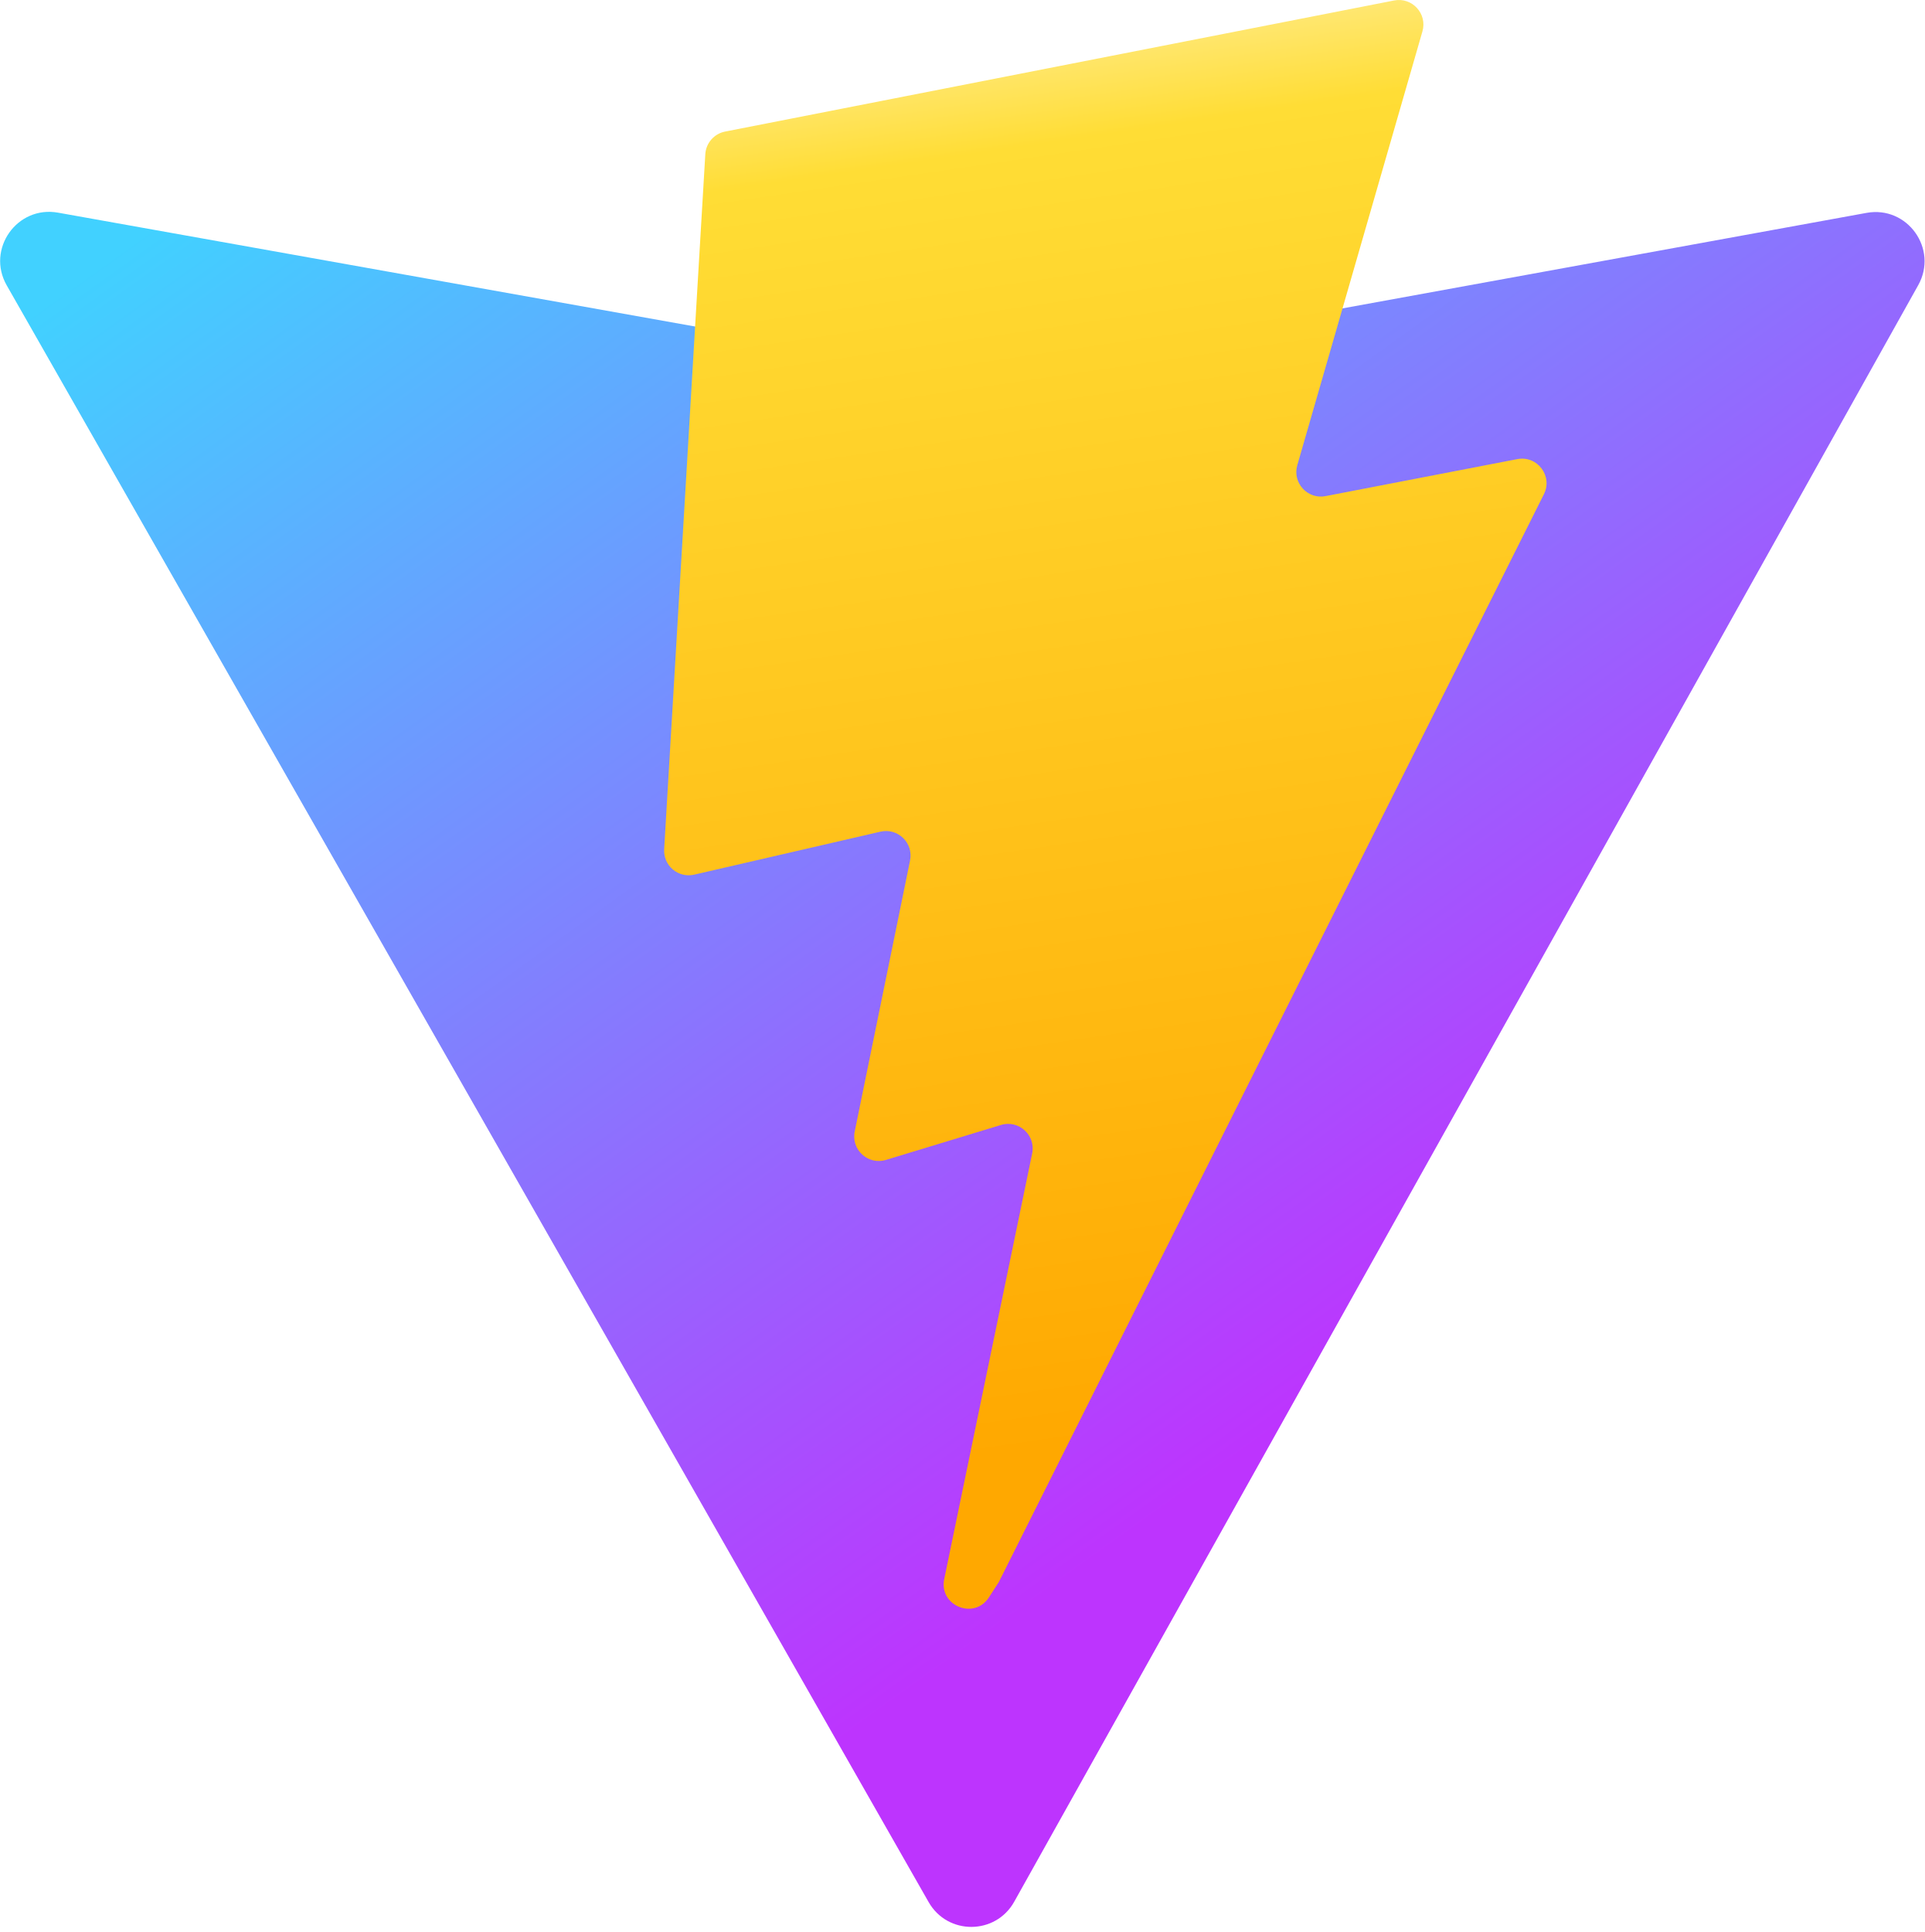
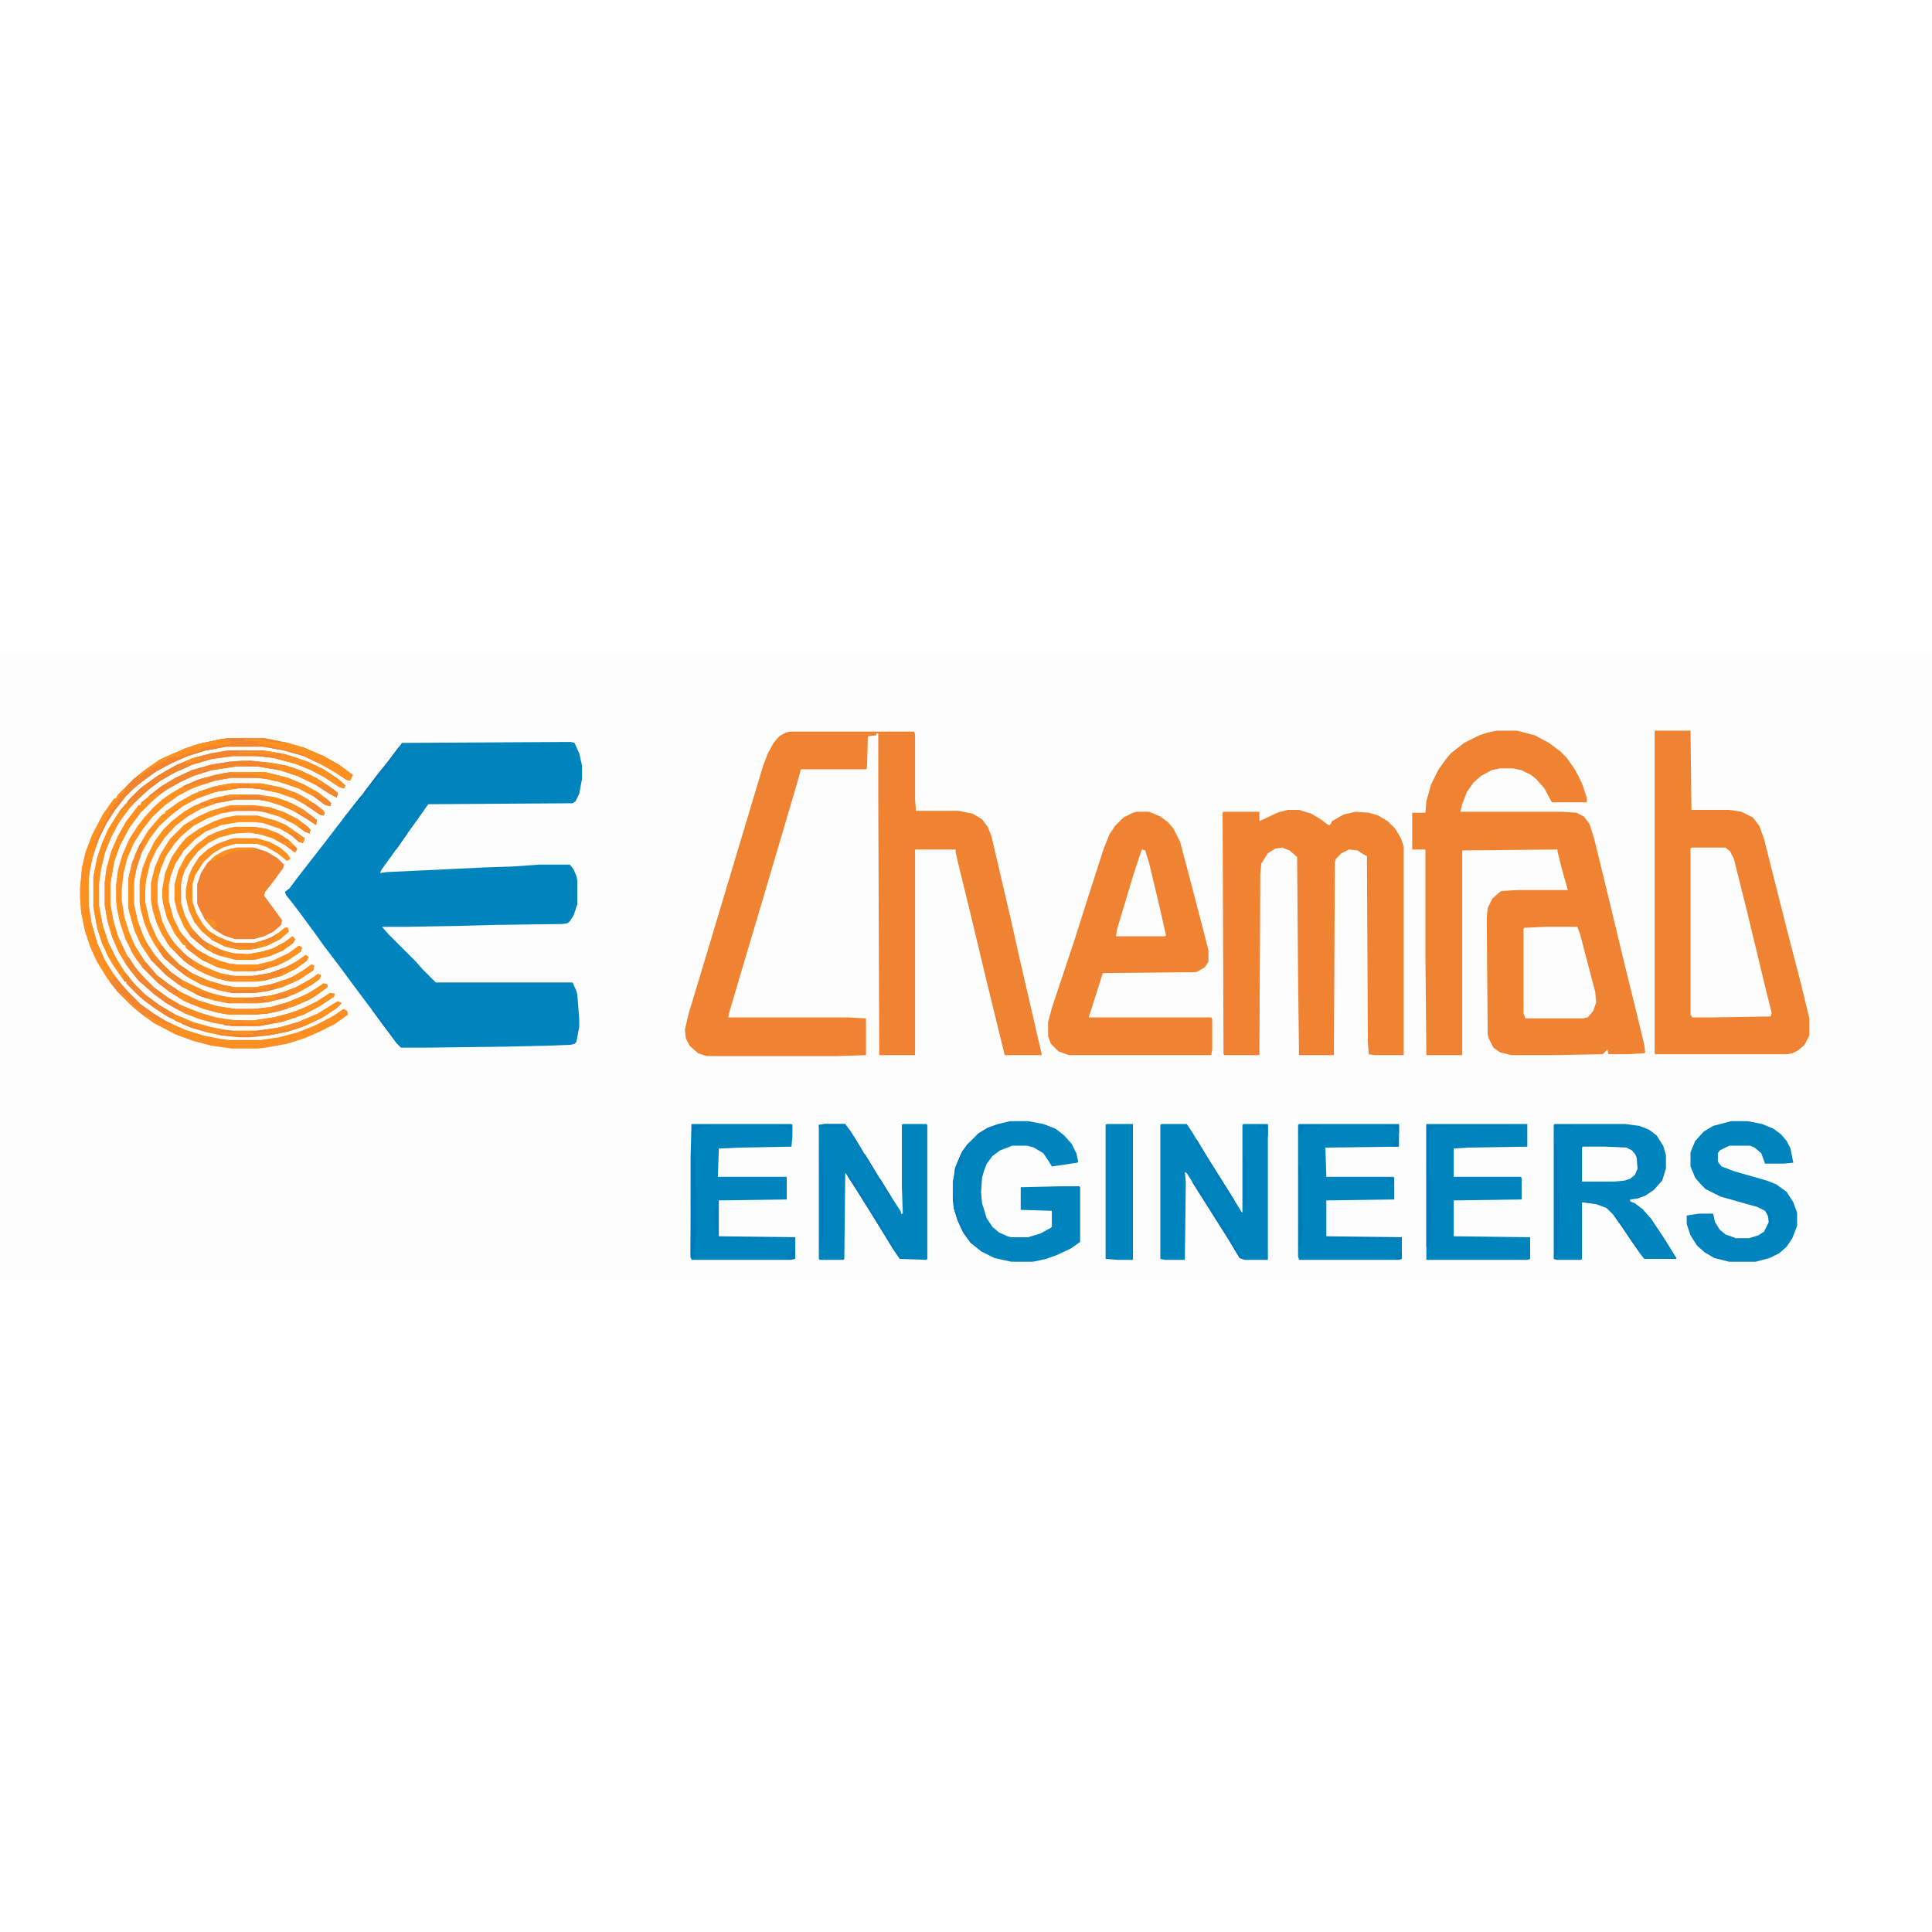
- <svg xmlns="http://www.w3.org/2000/svg" aria-hidden="true" role="img" class="iconify iconify--logos" width="31.88" height="32" preserveAspectRatio="xMidYMid meet" viewBox="0 0 256 257">
-   <defs>
-     <linearGradient id="IconifyId1813088fe1fbc01fb466" x1="-.828%" x2="57.636%" y1="7.652%" y2="78.411%">
-       <stop offset="0%" stop-color="#41D1FF" />
-       <stop offset="100%" stop-color="#BD34FE" />
-     </linearGradient>
-     <linearGradient id="IconifyId1813088fe1fbc01fb467" x1="43.376%" x2="50.316%" y1="2.242%" y2="89.03%">
-       <stop offset="0%" stop-color="#FFEA83" />
-       <stop offset="8.333%" stop-color="#FFDD35" />
-       <stop offset="100%" stop-color="#FFA800" />
-     </linearGradient>
-   </defs>
-   <path fill="url(#IconifyId1813088fe1fbc01fb466)" d="M255.153 37.938L134.897 252.976c-2.483 4.44-8.862 4.466-11.382.048L.875 37.958c-2.746-4.814 1.371-10.646 6.827-9.67l120.385 21.517a6.537 6.537 0 0 0 2.322-.004l117.867-21.483c5.438-.991 9.574 4.796 6.877 9.62Z" />
-   <path fill="url(#IconifyId1813088fe1fbc01fb467)" d="M185.432.063L96.44 17.501a3.268 3.268 0 0 0-2.634 3.014l-5.474 92.456a3.268 3.268 0 0 0 3.997 3.378l24.777-5.718c2.318-.535 4.413 1.507 3.936 3.838l-7.361 36.047c-.495 2.426 1.782 4.5 4.151 3.78l15.304-4.649c2.372-.72 4.652 1.36 4.15 3.788l-11.698 56.621c-.732 3.542 3.979 5.473 5.943 2.437l1.313-2.028l72.516-144.72c1.215-2.423-.88-5.186-3.54-4.672l-25.505 4.922c-2.396.462-4.435-1.77-3.759-4.114l16.646-57.705c.677-2.35-1.37-4.583-3.769-4.113Z" />
+ <svg xmlns="http://www.w3.org/2000/svg" version="1.1" viewBox="0 0 2048 665" width="1280" height="1280">
+   <path transform="translate(0)" d="m0 0h2048v665h-2048z" fill="#FDFDFD" />
+   <path transform="translate(605,95)" d="m0 0 4 1 5 11 3 13v14l-3 16-4 8-3 2-153 1-12 17-13 18-12 17-8 11-5 7-1 3 6-1 105-5 30-1 28-2h32l4 5 3 7 1 5v25l-4 12-4 6-2 2-6 1-74 1-36 1-56 1h-25l7 8 29 29 7 8 14 14h145l4 9 1 4 2 26v8l-3 16-2 2-4 1-25 1-44 1-80 1h-31l-5-5-8-11-14-19-24-32-14-19-16-21-10-14-14-19-9-12-8-10-1-3 5-4 9-12 28-36 30-39 13-16 12-16 12-15 13-17 2-3z" fill="#0084BD" />
+   <path transform="translate(1587,83)" d="m0 0h21l19 5 15 8 12 9 7 7 9 13 7 14 5 15v5h-37l-8-15-9-10-5-4-10-5-9-2h-14l-9 2-11 6-8 7-7 10-5 13-2 8h108l15 1 8 4 6 8 5 16 12 49 19 79 14 57 8 33 1 8-1 1-18 1h-20l-1-5-5 5-55 1h-42l-12-3-7-5-5-10-1-4-1-123 1-11 5-10 8-7 2-1 16-1h54l-6-21-5-20v-2l-101 1v217h-38l-1-104v-114h-14v-39h14l1-12 5-18 8-16 8-11 5-6 14-11 16-8 9-3z" fill="#EF8332" />
+   <path transform="translate(838,84)" d="m0 0h131l1 3v69l1 12h45l15 3 10 6 6 8 4 10 21 90 8 36 24 104v2h-39l-20-82-17-71-12-49-3-13v-3h-43v218h-38l-1-275v-66h-2v2l-9 1-1 34-1 1h-69l-3 11-20 68-21 71-17 57-15 51-1 5h126l20 1v39l-30 1h-139l-9-3-9-8-4-8-1-9 4-17 19-63 60-200 5-13 6-11 6-7 7-4z" fill="#EF8332" />
+   <path transform="translate(1754,83)" d="m0 0h38l1 84h40l13 2 12 6 7 9 5 14 25 99 14 54 9 37v18l-5 10-7 6-6 3-6 1h-139l-1-1z" fill="#EF8332" />
+   <path transform="translate(1365,167)" d="m0 0h12l13 4 10 6 8 6h2l2-4 12-7 13-3 14 1 10 3 10 6 8 8 6 10 3 9v221h-31l-6-1-1-12-1-198-4-2-6-4-9-1-8 4-6 6-1 4-1 204h-37l-1-85-1-125-8-7-8-3-7 1-8 5-7 11-1 11-1 192h-37l-1-1-1-256 1-1h38v10l19-9z" fill="#EF8332" />
+   <path transform="translate(1205,169)" d="m0 0h13l12 5 8 6 6 7 7 14 9 34 17 65 4 16v12l-4 6-9 5-99 1-12 38-3 9h130l1 2v32l-1 6h-151l-11-4-8-8-3-8v-15l4-15 24-72 13-41 18-56 6-15 6-9 9-9 10-5z" fill="#EF8332" />
+   <path transform="translate(1648,500)" d="m0 0h75l15 2 10 4 8 6 7 11 3 10v14l-4 13-9 10-9 6-8 3-8 1v2l5 2 8 6 9 10 14 21 13 21v1h-34l-4-5-19-28-10-14-7-7-11-4-15-2v60l-1 1h-26l-3-1v-142z" fill="#0084BD" />
+   <path transform="translate(1793,207)" d="m0 0h36l5 4 4 8 14 56 20 83 6 24-1 4-61 1h-22l-2-3v-176z" fill="#FDFDFD" />
+   <path transform="translate(874,500)" d="m0 0h22l6 8 14 23 30 48 9 14v2h2l-1-29v-65l1-1h25l1 1v142l-1 1-28-1-7-10-11-18-13-21-15-24-11-17-1-1-1 91-1 1h-25l-1-1v-142z" fill="#0084BD" />
+   <path transform="translate(1231,500)" d="m0 0h27l6 9 12 20 12 19 15 24 13 21 1 1v-93l1-1h26v144h-25l-5-2-12-20-24-38-20-32-2-1 1 10-1 83h-21l-5-1v-142z" fill="#0084BD" />
+   <path transform="translate(1071,497)" d="m0 0h19l16 3 13 5 9 7 8 9 5 10 2 9-1 1-20 3-7 1-3-5-6-9-10-6-7-2h-16l-13 5-8 6-6 8-3 8-2 7-1 15 1 12 5 16 6 9 7 6 9 4 4 1h18l13-4 11-6 1-1v-17l-33-1v-24l43-1h19l1 1v58l-10 7-15 7-11 4-14 3h-23l-18-4-14-7-11-9-8-11-6-13-4-13-1-8v-20l3-16 7-16 7-9 10-10 10-6 15-5z" fill="#0084BD" />
+   <path transform="translate(733,500)" d="m0 0h106l1 1v12l-1 11-55 1-22 1-1 30h73v24l-72 1v38l81 1v23l-5 1h-105l-1-4v-105z" fill="#0084BD" />
+   <path transform="translate(1835,497)" d="m0 0h18l15 3 12 5 8 6 6 7 4 8 3 15-10 1h-20l-4-11-7-6-5-2h-22l-10 5-2 3v9l4 5 13 5 35 10 10 4 11 8 7 11 4 11v14l-5 13-6 9-8 7-10 5-15 4h-28l-16-4-10-6-8-7-7-11-4-12v-9l13-2h15l2 9 5 8 6 5 11 4h14l10-3 6-4 5-10-1-7-3-5-8-4-39-11-16-8-5-5-6-7-5-12v-15l5-12 9-10 10-6z" fill="#0084BD" />
+   <path transform="translate(1377,500)" d="m0 0h106v24l-78 1 1 31h71l1 1v23l-72 1v38l80 1v23l-3 1h-106l-1-4v-139z" fill="#0084BD" />
+   <path transform="translate(1512,500)" d="m0 0h107v24l-63 1-15 1v30h71l1 1v23l-72 1v38l81 1v23l-3 1h-107z" fill="#0084BD" />
+   <path transform="translate(251,207)" d="m0 0h18l13 4 12 7 7 7-1 4-11 15-8 10-1 4 14 19 5 7-1 5-8 7-10 5-11 3h-20l-12-4-11-7-9-10-7-14-1-3v-20l4-12 7-11 9-8 10-5z" fill="#EF8332" />
+   <path transform="translate(1637,291)" d="m0 0h35l3 8 16 61 1 11-3 9-6 7-5 1h-61l-2-5v-90l1-1z" fill="#FDFDFD" />
+   <path transform="translate(242,91)" d="m0 0h38l25 5 17 5 21 9 16 9 15 11-3 6-4-1-12-8-14-8-19-9-21-6-22-4h-39l-22 4-19 6-16 7-17 9-14 10-11 9-8 8-11 14-9 14-8 16-7 21-3 14-1 9v27l3 19 6 21 8 18 8 13 9 12 9 10 12 12 14 10 13 8 20 9 19 6 20 4 9 1h32l20-3 19-5 20-8 19-10 10-7 4 2 1 4-14 10-16 8-16 7-19 6-22 4-9 1h-27l-22-3-19-5-19-7-23-12-11-8-11-9-17-17-10-13-11-18-7-15-6-18-4-20-1-14v-11l2-22 4-17 7-18 11-21 12-17h2l2-4 17-17 10-8 17-12 27-12 15-5 23-5z" fill="#FC8F21" />
+   <path transform="translate(1173,500)" d="m0 0h28v144h-16l-13-1v-142z" fill="#0084BD" />
+   <path transform="translate(242,104)" d="m0 0h37l23 4 24 8 17 8 15 10 8 7-1 3-5-1-15-10-15-8-17-7-23-6-16-2h-27l-22 3-21 6-18 8-16 9-12 9-10 9-10 10-11 15-9 16-7 18-4 17-2 14v25l4 21 6 18 8 16 8 13 11 14 12 12 15 11 17 10 19 8 18 5 15 3 8 1h26l23-3 21-6 21-9 16-10 5-3 4 2-5 5-15 10-19 9-18 6-20 4-21 2h-10l-20-2-14-3-17-5-16-7-16-9-17-12-10-9-10-10v-2h-2l-11-16-6-10-7-15-5-16-4-22v-32l4-20 5-15 7-16 12-19 13-15 9-9 18-13 19-11 19-8 19-5z" fill="#FC8F22" />
+   <path transform="translate(256,115)" d="m0 0h11l19 2 17 3 15 5 17 8 18 12 5 4-1 5-9-5-14-9-19-9-18-6-24-4h-23l-26 4-19 6-13 6-16 9-12 9-15 15-12 16-10 19-6 17-4 23v22l3 17 5 17 9 19 8 12 8 10 13 13 15 11 14 8 20 8 17 5 19 3h22l20-3 19-5 15-6 12-6 14-9 5 1-1 3-15 10-17 9-24 8-23 4h-29l-19-3-15-4-16-6-18-10-14-10-10-9-8-7-13-17-8-14-6-14-5-17-3-17v-24l2-15 5-18 7-16 9-16 10-13 3-4h2l1-3 11-9 10-8 15-9 17-8 21-6 19-3z" fill="#FA8D24" />
+   <path transform="translate(244,127)" d="m0 0h37l24 6 17 7 16 9 10 8 3 3-1 3-5-1-12-9-17-9-21-7-14-3-8-1h-28l-17 3-24 8-15 8-14 10-13 12-11 14-9 14-7 16-4 16-2 18v11l3 18 5 16 7 16 10 15 12 14 13 10 14 9 17 8 20 6 19 3h20l18-2 21-6 20-9 15-10 4 1v3l-11 8-8 5-16 7-15 5-14 3-12 1h-29l-11-2-15-4-20-8-16-10-13-10-16-16-10-14-8-16-6-18-3-14-1-9v-16l2-16 5-17 7-16 9-14 7-9 9-10 10-9 10-7 14-8 17-7 25-6z" fill="#FE9120" />
+   <path transform="translate(245,139)" d="m0 0h32l20 4 17 6 11 6 13 9 5 4 1 3-1 2-4-1-13-9-14-8-17-6-19-4-9-1h-14l-25 4-19 7-15 8-13 10-12 11-10 13-9 16-5 15-3 16v23l4 18 6 16 7 13 9 12 13 13 13 9 21 10 11 4 13 3 8 1h22l17-2 15-4 13-5 16-9 7-5 3 1-1 4-8 6-14 8-14 6-21 5-10 1h-30l-15-3-16-5-19-10-16-12-16-16-10-15-7-15-6-21-1-5v-30l4-17 8-19 9-15 12-14 4-4h2v-2l14-10 16-9 16-6 17-4z" fill="#FE9120" />
+   <path transform="translate(1211,209)" d="m0 0 3 1 4 13 11 46 7 31-1 1h-52l1-7 18-60 8-24z" fill="#FDFDFD" />
+   <path transform="translate(244,151)" d="m0 0h30l19 3 16 6 13 7 14 11-1 5-9-6-15-9-14-6-13-4-11-2h-24l-20 4-16 6-14 8-13 10-11 12-9 13-7 15-4 17-1 10v14l5 21 7 16 7 11 9 10 8 8 15 10 16 7 17 5 11 2h22l16-3 21-7 14-8 8-6 3 1-1 5-15 10-18 8-15 4-14 2h-24l-15-3-18-6-16-9-9-7-14-12-10-14-6-11-5-12-4-15-1-7v-22l3-14 5-13 8-16 9-12 9-9 13-10 10-6 17-7 16-4z" fill="#FE9120" />
+   <path transform="translate(245,162)" d="m0 0h24l16 2 15 5 16 8 10 8 3 3-1 4-5-2-11-8-16-8-17-5-7-1h-22l-16 3-14 5-15 8-13 11-7 8-9 13-5 12-3 10-1 8v20l5 19 5 11 6 10 11 12 8 7 14 8 17 7 15 3h21l17-3 19-7 9-5 10-7 3 2-2 4-11 8-16 8-18 5-9 1h-26l-14-3-13-5-10-5-13-9-15-15-9-14-5-11-4-13-2-11v-18l4-17 6-14 10-16 15-15 15-9 13-6 17-5z" fill="#FE9120" />
+   <path transform="translate(250,173)" d="m0 0h23l18 5 12 5 14 10 6 4-2 5-4-1-8-7-12-7-18-6-9-1h-17l-18 3-17 7-11 8-12 12-9 14-5 13-2 10v17l5 18 7 14 7 9 9 9 14 8 14 6 8 2 9 1h21l16-4 17-8 11-8 3 2-1 4-13 9-12 6-17 5-7 1h-22l-17-4-17-8-12-9-5-4v-2l-3-1-9-12-8-16-4-15-1-7v-9l3-17 7-17 9-13 7-8 13-9 16-8 12-4z" fill="#FE911F" />
+   <path transform="translate(242,91)" d="m0 0h38l25 5 17 5 21 9 16 9 15 11-3 6-4-1-12-8-14-8-19-9-21-6-22-4h-39l-22 4-19 6-16 7-17 9-14 10-11 9-8 8-11 14-9 14-8 16-3 8h-2l2-10 3-5 10-18 2-5h2l1-5 5-6 4-7 3-1 1-5 9-9 10-8 17-12 27-12 15-5 23-5z" fill="#F08431" />
+   <path transform="translate(1678,524)" d="m0 0h24l22 1 6 3 5 6 1 2v11l-3 7-5 4-6 2-11 1h-34v-36z" fill="#FDFDFD" />
+   <path transform="translate(250,185)" d="m0 0h19l13 2 13 5 11 7 9 9-2 4-8-6-16-9-13-4-12-2-16 1-15 4-12 6-11 9-8 10-6 10-3 9-1 6v20l4 13 7 13 11 12 9 6 13 6 11 3 16 1 16-3 10-3 13-7 8-6 3 3-2 4-11 8-14 6-17 4h-19l-19-5-12-6-10-8-7-6-7-10-7-16-3-12v-17l4-15 8-15 11-12 12-9 11-5 13-4z" fill="#FE911F" />
+   <path transform="translate(248,197)" d="m0 0h24l14 4 11 6 8 7 3 5-4 2-10-8-12-7-10-3h-23l-13 4-10 6-10 9-9 14-3 10v18l4 12 7 12 6 7 11 7 13 5 4 1h21l16-5 10-6 6-5h3l1 4-9 8-14 7-11 3-7 1h-12l-14-3-14-7-11-9-8-10-6-13-3-13v-9l3-14 4-9 7-11 9-8 10-6 14-5z" fill="#FD9020" />
+   <path transform="translate(131,145)" d="m0 0 1 3-5 5-3 6-4 5-1 3h-2l-1 5-10 18-3 6-8 36-1 9v27l3 19 6 21 8 18 8 13 4 7-3 2-1 2-5-4-11-18-7-15-6-18-4-20-1-14v-11l2-22 4-17 7-18 11-21 12-17h2l2-4z" fill="#FD9021" />
+   <path transform="translate(242,104)" d="m0 0h37l23 4 24 8 17 8 15 10 8 7-1 3-5-1-15-10-15-8-17-7-23-6-16-2h-27l-22 3-21 6-18 8-16 9-12 9-10 9-5 5h-4-2l-1 3h-2l2-5 13-13 18-13 19-11 19-8 19-5z" fill="#F18530" />
+   <path transform="translate(151,328)" d="m0 0 4 1 11 13 13 10 14 9 17 8 20 6 19 3h20l18-2 21-6 20-9 15-10 4 1v3l-11 8-8 5-16 7-15 5-14 3-12 1h-29l-11-2-15-4-20-8-16-10-13-10-16-16-2-5z" fill="#FB8E23" />
+   <path transform="translate(256,115)" d="m0 0h11l19 2 17 3 15 5 17 8 18 12 5 4-1 5-9-5-14-9-19-9-18-6-24-4h-23l-26 4-19 6-13 6-16 9-6 4-5 1-6 4h-2l1-3 13-10 15-9 17-8 21-6 19-3z" fill="#F2862E" />
+   <path transform="translate(154,309)" d="m0 0h2l8 12 9 10 8 8 13 9 21 10 11 4 13 3 8 1h22l17-2 15-4 13-5 16-9 7-5 3 1-1 4-8 6-14 8-14 6-21 5-10 1h-30l-15-3-16-5-19-10-16-12-16-16-2-9-2-5h-2z" fill="#FB8E23" />
+   <path transform="translate(140,157)" d="m0 0 2 3-7 8-10 14-8 16-6 15-4 17-2 14v25l4 21 6 18 8 16 8 13 1 3-1 4v3l-10-14-6-10-7-15-5-16-4-22v-32l4-20 5-15 7-16 12-19 6-7h3z" fill="#FD9120" />
+   <path transform="translate(166,149)" d="m0 0 3 2-10 9-10 10-12 16-10 19-6 17-4 23v22l3 17 5 17 9 19 1 5-2 1-1 2-6-10-7-16-5-17-3-17v-24l2-15 5-18 7-16 9-16 10-13 3-4h2l1-3 7-5 5-2z" fill="#FD9020" />
+   <path transform="translate(170,311)" d="m0 0h2l6 8 12 12 15 10 16 7 17 5 11 2h22l16-3 21-7 14-8 8-6 3 1-1 5-15 10-18 8-15 4-14 2h-24l-15-3-18-6-16-9-9-7-14-12-5-7-1-4h2z" fill="#FA8E24" />
+   <path transform="translate(244,127)" d="m0 0h37l24 6 17 7 16 9 10 8 3 3-1 3-5-1-12-9-17-9-21-7-14-3-8-1h-28l-17 3-13 4h-8l-2 2-11 2v-2l16-7 18-5z" fill="#FD9021" />
+   <path transform="translate(185,311)" d="m0 0 4 2 9 9 14 9 18 8 11 3 7 1h21l17-3 19-7 9-5 10-7 3 2-2 4-11 8-16 8-18 5-9 1h-26l-14-3-13-5-10-5-13-9-9-9 1-3-2-1z" fill="#FD9021" />
+   <path transform="translate(192,300)" d="m0 0h2l7 8 9 8 17 9 16 5 9 1h21l16-4 17-8 11-8 3 2-1 4-13 9-12 6-17 5-7 1h-22l-17-4-17-8-12-9-5-4v-3h2l-5-6-2-1z" fill="#FD9021" />
+   <path transform="translate(259,92)" d="m0 0h17l12 3 10 1 3-1 21 6 21 9 16 9 15 11-3 6-4-1-12-8-14-8-19-9v-2l-6-1-13-4-25-5-6-1 3-2-2-1h-11-4z" fill="#FD9021" />
+   <path transform="translate(245,139)" d="m0 0h32l20 4 17 6 11 6 13 9 5 4 1 3-1 2-4-1-13-9-14-8-17-6-19-4-9-1h-14l-25 4-17 6h-2l1-6 18-6z" fill="#FD9021" />
+   <path transform="translate(200,296)" d="m0 0h4l4 2 8 8 17 9 14 4 16 1 16-3 10-3 13-7 8-6 3 3-2 4-11 8-14 6-17 4h-19l-19-5-12-6-10-8-7-6z" fill="#FB8E23" />
+   <path transform="translate(358,370)" d="m0 0 4 2-5 5-15 10-19 9-18 6-20 4-21 2h-10l-20-2-4-2 5-1 2 1h22v-1l36-5 21-6 21-9 16-10z" fill="#F18430" />
+   <path transform="translate(250,185)" d="m0 0h19l13 2 13 5 11 7 9 9-2 4-8-6-16-9-13-4-12-2-16 1-15 4-5 1h-3l-3 1-2-1v-2l11-5 13-4z" fill="#FC8F22" />
+   <path transform="translate(244,151)" d="m0 0h30l19 3 16 6 13 7 14 11-1 5-9-6-15-9-14-6-13-4-11-2h-24l-15 3h-8l-1-2 4-2h8l1-3z" fill="#FB8E23" />
+   <path transform="translate(1512,501)" d="m0 0h88v1l-77 1-6 3h-2v34l1 23v11l1 26-1 24-2 9-2-3z" fill="#007ABA" />
+   <path transform="translate(141,220)" d="m0 0 2 2-1 2-1 11h2l-1 9v23l4 18 6 16 3 6-1 5h2l4 7-2 4-9-14-7-16-5-18-1-5v-30l4-17z" fill="#FE9120" />
+   <path transform="translate(302,292)" d="m0 0h3l1 4-9 8-14 7-11 3-7 1h-12l-14-3-14-7-1-1v-5l4 1 11 5 10 3h21l16-5 10-6z" fill="#FC8F21" />
+   <path transform="translate(205,112)" d="m0 0h9l-1 2-11 4v2l-16 7-16 9-12 9-10 9-5 5h-4-2l-1 3h-2l2-5 13-13 18-13 19-11z" fill="#F1852F" />
+   <path transform="translate(119,346)" d="m0 0h5l9 11 16 16 14 10 13 8 6 3v2l-6-2-14-6-9-5 2 4-8-6-10-9-13-13-8-10 1-2 2 1z" fill="#F18530" />
+   <path transform="translate(298,108)" d="m0 0 8 1 20 7 17 8 15 10 8 7-1 3-5-1-15-10-15-8-17-7-23-6 4-3z" fill="#FD9021" />
+   <path transform="translate(350,361)" d="m0 0 5 1-1 3-15 10-17 9-24 8-7 1 1-2-2 1-11 1-1 1h-17v-1l9-2v-1l20-3 19-5 15-6 12-6z" fill="#FD9021" />
+   <path transform="translate(734,519)" d="m0 0h1l2 25 1 39v28l-1 16-1 4v12l-4-1 1-100z" fill="#007ABA" />
+   <path transform="translate(281,117)" d="m0 0 12 1 17 4 21 9 15 9 12 9-1 5-9-5-14-9-19-9-18-6-2-3-10-2z" fill="#FD9020" />
+   <path transform="translate(1649,520)" d="m0 0h1l1 11 1 22v19l1 3v25l-1 6v15l-2 20h-2v-120z" fill="#007ABA" />
+   <path transform="translate(234,92)" d="m0 0 9 1 2 4-21 4-9 1-4 2-8 2-12 4-4 1-3-1-4 2h-3v2l-10 5h-2v2l-5 1v2h-3v2h-3v2l-6 4-2-1 10-8 15-10 25-11 15-5z" fill="#FD9021" />
+   <path transform="translate(261,164)" d="m0 0h24l15 5 16 8 10 8 3 3-1 4-5-2-11-8-16-8-17-5-7-1h-22l-12 1 1-3 10-1z" fill="#FD9020" />
+   <path transform="translate(134,323)" d="m0 0 3 1 7 11 11 12 8 8 15 11 13 8 1 6-5-2-12-7-12-9-15-13-10-12-5-7z" fill="#F2862E" />
+   <path transform="translate(324,321)" d="m0 0 3 2-2 4-11 8-16 8-18 5h-11v-1h-11l-13-1v-1l17-1 24-4 19-7 9-5z" fill="#F5882B" />
+   <path transform="translate(238,128)" d="m0 0h25l20 3 3 2-5 1-8-1h-28l-17 3-13 4h-8l-2 2-11 2v-2l16-7 18-5z" fill="#F2862E" />
+   <path transform="translate(131,340)" d="m0 0 4 2 8 10 11 11 15 11 15 9 1 6-6-2-14-9-16-12-15-15v-2h-2l-2-7z" fill="#F2862E" />
+   <path transform="translate(869,521)" d="m0 0 2 1 1 11 1 67-1 22-2 10h-1z" fill="#007ABA" />
+   <path transform="translate(245,139)" d="m0 0h18l3 2 16 2 4 1v2l-19-2h-14l-25 4-17 6h-2l1-6 18-6z" fill="#FA8D24" />
+   <path transform="translate(343,351)" d="m0 0 4 1v3l-11 8-8 5-16 7-7 2-1-3h-5l3-2 20-8 14-8z" fill="#FC8F21" />
+   <path transform="translate(151,328)" d="m0 0 4 1 11 13 13 10 9 6 1 7-9-5-13-10-16-16-2-5z" fill="#F2852F" />
+   <path transform="translate(154,309)" d="m0 0h2l8 12 9 10 8 8 11 8v3l2 1v2l-5-1-13-10-16-16-2-9-2-5h-2z" fill="#F2862E" />
+   <path transform="translate(358,370)" d="m0 0 4 2-5 5-15 10-19 9h-7l1-2 3-1-4-1 21-9 16-10z" fill="#FE9120" />
+   <path transform="translate(1264,559)" d="m0 0 5 5 6 8 5 10 8 11 5 9 7 10 2 5h2l11 22 3 4-4-1-12-20-24-38-14-22z" fill="#007CBA" />
+   <path transform="translate(286,177)" d="m0 0 5 1 12 5 14 10 6 4-2 5-4-1-8-7-12-7-14-5 1-3h2z" fill="#FD9020" />
+   <path transform="translate(244,151)" d="m0 0h30l14 5v1h-9l-6-1h-24l-15 3h-8l-1-2 4-2h8l1-3z" fill="#F2862E" />
+   <path transform="translate(234,389)" d="m0 0 39 2v1l-5 1h10l1-1 7-1v-1h7l-2 3-16 3h-29l-9-1v-2l-6-1v-2z" fill="#FC8F21" />
+   <path transform="translate(899,554)" d="m0 0 3 1v3h2v2l2 1 4 6v2h2l7 13 6 10 8 13 6 10 8 13 7 11v2l3 1-3 1-7-10-11-18-13-21-15-24-9-14z" fill="#007CBA" />
+   <path transform="translate(337,341)" d="m0 0 3 1-1 4-8 6-14 8-10 4-3-2-9 1 3-2 16-6 16-9z" fill="#FD9020" />
+   <path transform="translate(224,299)" d="m0 0 4 1 11 5 6 2-3 2 6 1 20 1 4 1v2l-7 1h-12l-14-3-14-7-1-1z" fill="#FA8D24" />
+   <path transform="translate(170,311)" d="m0 0h2l6 8 12 12 9 6v4l2 2-5-1-8-6-14-12-5-7-1-4h2z" fill="#F3862D" />
+   <path transform="translate(1378,545)" d="m0 0h1l1 44v9l1 10-2 22-2-2v-82z" fill="#007ABA" />
+   <path transform="translate(305,360)" d="m0 0m-1 1 1 2 2 1-7 3-18 4h-8v-1l-15-1v-2l27-3z" fill="#F3862D" />
+   <path transform="translate(1267,517)" d="m0 0h2l12 20 10 16 12 19 5 8-1 2-2-4h-2l-10-15-1-5h-2l-4-7v-3h-2l-6-11-11-18z" fill="#007CBA" />
+   <path transform="translate(324,321)" d="m0 0 3 2-2 4-11 8-16 8-2-1v-2l5-2-1-3 14-7z" fill="#FC8F22" />
+   <path transform="translate(244,127)" d="m0 0h37l16 4 2 5-4 1-9-2-3-3-20-3-19-1z" fill="#FE911F" />
+   <path transform="translate(423,100)" d="m0 0h2l-2 5-7 9-4 6-3 4h-2l-2 6-8 8-5 8h-2l-2 4-3 2 1-4 13-17 12-15z" fill="#007CBB" />
+   <path transform="translate(251,207)" d="m0 0h18l1 2-17 1-7 2-6 2-3 3h-5v2l-9 3 2-4 11-7 9-3z" fill="#FD9020" />
+   <path transform="translate(330,331)" d="m0 0 3 1-1 5-15 10-5 2-3-2 3-1v-3l11-7z" fill="#FE911F" />
+   <path transform="translate(200,296)" d="m0 0h4l4 2 8 8 5 3 2 7-5-2-9-7-7-6z" fill="#F2862E" />
+   <path transform="translate(185,311)" d="m0 0 4 2 9 9 7 5 1 3h-2l1 3-5-2-12-11-2-4 1-1-2-1z" fill="#F3872D" />
+   <path transform="translate(261,164)" d="m0 0h15l8 3 5 2v1l-10-1-7-1h-22l-12 1 1-3 10-1z" fill="#F08431" />
+   <path transform="translate(277,152)" d="m0 0 11 1 17 5 4 3h-4v3l-5-1-16-5 1-2-8-3z" fill="#FD9020" />
+   <path transform="translate(151,201)" d="m0 0 1 3-2 5-1 7-4 12-2 7h-2v-11l2-9 5-11z" fill="#F5892A" />
+   <path transform="translate(1319,536)" d="m0 0h1l1 10v38l-2 3-1-6v-31z" fill="#007ABA" />
+   <path transform="translate(199,338)" d="m0 0 17 8 1 3 2 1v2l2 2-5-1-16-8-2-5z" fill="#FA8D24" />
+   <path transform="translate(304,373)" d="m0 0 3 1-2 2-1 2-21 5h-19v-1l21-2 2-1v-3l8-2z" fill="#F6892A" />
+   <path transform="translate(302,396)" d="m0 0 8 1-1 2-21 5-7 1h-10l4-2 10-1-3-2 17-3z" fill="#FB8E23" />
+   <path transform="translate(295,386)" d="m0 0 3 4v2l-7 1 1-2-2 1-11 1-1 1h-17v-1l9-2v-1l20-3z" fill="#FD9020" />
+   <path transform="translate(335,139)" d="m0 0 6 1 3 2v-2l5 2 9 7-1 5-9-5-12-8z" fill="#F3872D" />
+   <path transform="translate(1011,575)" d="m0 0 2 1 1 11 3 13 6 14 7 9 2 4-3-1-8-11-6-13-4-13z" fill="#007CBA" />
+   <path transform="translate(320,392)" d="m0 0 3 1-5 2h2v2l-15 5-20 4-4-1 7-2 21-5-2-1v-2l6-2z" fill="#F3872D" />
+   <path transform="translate(314,380)" d="m0 0m-2 1 5 1-3 5-13 4-4-1-2-2 1-2z" fill="#FA8D24" />
+   <path transform="translate(259,139)" d="m0 0 7 1v1l16 2 4 1v2l-19-2h-24l-2-3 11 1v-2z" fill="#F1852F" />
+   <path transform="translate(302,292)" d="m0 0h3l1 4-9 8-12 6-2-2 8-4 2-5z" fill="#FD9021" />
+   <path transform="translate(1027,520)" d="m0 0h2v3h-2l-2 4-7 16-3 8-2 5h-1v-8l6-15 7-11z" fill="#007CBA" />
+   <path transform="translate(286,390)" d="m0 0h7l-2 3-16 3h-29l-9-1v-1l41-1 1-1 7-1z" fill="#F1852F" />
+   <path transform="translate(141,311)" d="m0 0h2l10 16-4 3-4-4-6-10 1-3z" fill="#FB8F22" />
+   <path transform="translate(325,160)" d="m0 0h8l10 8 1 3-1 2-4-1-13-9-2-2z" fill="#F68A29" />
+   <path transform="translate(192,300)" d="m0 0h2l7 8 9 8 3 2v2l-4-1-3 1-9-7v-3h2l-5-6-2-1z" fill="#F4882B" />
+   <path transform="translate(187,106)" d="m0 0m-3 1 3 1-7 4h-3v2l-10 5h-2v2l-5 1v2h-3v2h-3v2l-6 4-2-1 10-8 15-10z" fill="#FF921F" />
+   <path transform="translate(1406,620)" d="m0 0h80v5l-1-2-6-1-73-1z" fill="#007ABA" />
+   <path transform="translate(261,107)" d="m0 0h22l7 1v-1h8v2l-5 2h-10l-22-2z" fill="#F08431" />
+   <path transform="translate(761,620)" d="m0 0h81v6l-1-3h-3v-2h-77z" fill="#007ABA" />
+   <path transform="translate(269,356)" d="m0 0 14 1-1 2-12 2h-24l-5-1v-1l26-1z" fill="#F08331" />
+   <path transform="translate(290,351)" d="m0 0h5l-1 5-10 3-2-1-10-1-1-2 16-3z" fill="#F4872C" />
+   <path transform="translate(221,310)" d="m0 0 6 2 9 4v2l2 1-2 3-10-3-5-5z" fill="#F5892A" />
+   <path transform="translate(233,153)" d="m0 0h5l-1 3h-8l-3 2 3 2-9 3-5-1h-3v-2l16-6z" fill="#FD9120" />
+   <path transform="translate(318,354)" d="m0 0 1 4-4 3-8 3-3-2-9 1 3-2 13-5z" fill="#FA8D25" />
+   <path transform="translate(176,299)" d="m0 0 4 2 4 6 2 4-1 3 3 1-3 2-8-9-2-5z" fill="#FB8E23" />
+   <path transform="translate(329,148)" d="m0 0h2v2l5 1 5 3 5 1 5 5-1 3-5-1-12-9-4-4z" fill="#F3862E" />
+   <path transform="translate(1058,500)" d="m0 0h7l-4 2-13 5-4 2v2l-6 3-3 1 1-4 11-7z" fill="#007CBA" />
+   <path transform="translate(1711,595)" d="m0 0 3 2v2h2l10 16 8 11 5 8-1 2-8-11-10-15-9-13z" fill="#007CBA" />
+   <path transform="translate(269,366)" d="m0 0h12l2 2h6l-1 2-6 1h-8v-1l-15-1v-2z" fill="#F2852F" />
+   <path transform="translate(316,169)" d="m0 0 5 2 4 2v-2l5 2 6 5-1 5-9-6-10-6z" fill="#F3872D" />
+   <path transform="translate(188,359)" d="m0 0 5 2 8 4v6l-5-1-7-4z" fill="#FD9021" />
+   <path transform="translate(249,311)" d="m0 0h19l4 1v2l-7 1h-12v-2h-4z" fill="#FC8F22" />
+   <path transform="translate(326,362)" d="m0 0m-2 1h2v2l-8 4-5 2-2 4-6 2-1-3h-5l3-2 20-8z" fill="#FD9020" />
+   <path transform="translate(245,139)" d="m0 0h14v1h-7v2h-8l1 3-17-2 4-2z" fill="#FE911F" />
+   <path transform="translate(874,500)" d="m0 0h22l2 4-6-1h-17l-5 2v-2h-2v-2z" fill="#007DBB" />
+   <path transform="translate(240,308)" d="m0 0 33 1v3l-25-1-8-2z" fill="#F08430" />
+   <path transform="translate(246,346)" d="m0 0h27l-2 3h-25z" fill="#FE911F" />
+   <path transform="translate(307,191)" d="m0 0 9 1 5 4 2 2-2 4-4-1-8-7-2-1z" fill="#F1852F" />
+   <path transform="translate(759,587)" d="m0 0 2 1v30h-1l-2-11v-17z" fill="#007ABA" />
+   <path transform="translate(184,384)" d="m0 0 9 3 6 3-1 4-5-2-2 1-6-3z" fill="#FB8F22" />
+   <path transform="translate(154,309)" d="m0 0h2l8 12 2 4-1 5-5-4-2-9-2-5h-2z" fill="#F68A29" />
+   <path transform="translate(234,402)" d="m0 0h32l4 3h-33z" fill="#FF921F" />
+   <path transform="translate(733,501)" d="m0 0h23v1l-12 1-6 3h-2v7l-2 3z" fill="#007ABA" />
+   <path transform="translate(235,343)" d="m0 0h13l14 1v1l-16 1 4 2-5 1-7-1z" fill="#F98C26" />
+   <path transform="translate(255,105)" d="m0 0h31l6 1 1 3-10-1-29-1z" fill="#FE911F" />
+   <path transform="translate(317,311)" d="m0 0 3 2-1 4-7 5-3-1 1-5z" fill="#FD9021" />
+   <path transform="translate(394,376)" d="m0 0 1 2h2l9 13 8 10 4 6-1 2-8-10-14-19z" fill="#007DBB" />
+   <path transform="translate(207,318)" d="m0 0 10 2 2 1v2l-1 1 2 1v2l2 1-6-1-9-6z" fill="#F5892A" />
+   <path transform="translate(263,139)" d="m0 0h14l8 2-1 3-19-2z" fill="#FF921F" />
+   <path transform="translate(320,182)" d="m0 0 4 1 5 5-1 4-5-2-6-5 1-2 2 1z" fill="#F5892A" />
+   <path transform="translate(915,532)" d="m0 0h2l12 20 2 5-4-2-6-11v-2l-2-1-1-4-2-1z" fill="#007CBB" />
+   <path transform="translate(280,377)" d="m0 0h6l3 3-10 2h-15v-1l13-1-8-1v-1z" fill="#FE911F" />
+   <path transform="translate(1377,501)" d="m0 0h23v1l-18 1v3l-2 1-2 4-1-2z" fill="#007ABA" />
+   <path transform="translate(320,392)" d="m0 0 3 1-5 2h2v2l-5 2-5-1-3-1v-2l6-2z" fill="#F78B28" />
+   <path transform="translate(219,282)" d="m0 0 5 1 5 4 1 3-3 2-3-3-3-1-3-5z" fill="#FD9020" />
+   <path transform="translate(192,391)" d="m0 0 6 3 1-2 7 4 8 3v2l-11-3-10-4z" fill="#F18530" />
+   <path transform="translate(205,112)" d="m0 0h9l-1 2-13 4-5-1 2-2z" fill="#FD9021" />
+   <path transform="translate(930,558)" d="m0 0h3l11 18-1 3-4-6v-2h-2v-3h-2l-4-8z" fill="#007CBB" />
+   <path transform="translate(126,359)" d="m0 0 7 6 8 8 8 6-2 2-10-9-11-11z" fill="#FA8D25" />
+   <path transform="translate(207,359)" d="m0 0 9 2 7 2-3 2-1 2-12-5z" fill="#F1852F" />
+   <path transform="translate(325,160)" d="m0 0h8l3 5-2 3-10-6z" fill="#F3872D" />
+   <path transform="translate(290,301)" d="m0 0h2l-1 4-9 4-5-1 1-2z" fill="#F2862E" />
+   <path transform="translate(140,157)" d="m0 0 2 3-6 5-6 2-1 3-1-3 5-6h3z" fill="#F88C26" />
+   <path transform="translate(201,366)" d="m0 0 7 2v2l2 2h-2v2l-5-1-2-1-1-5z" fill="#F78B27" />
+   <path transform="translate(269,356)" d="m0 0 14 1-1 2-16 2 2-2-1-2z" fill="#F1852F" />
+   <path transform="translate(270,390)" d="m0 0h9v3l-1 1h-17v-1l9-2z" fill="#FF921F" />
+   <path transform="translate(144,321)" d="m0 0h3l3 1 3 6-5 2-4-6z" fill="#F78A29" />
+   <path transform="translate(286,364)" d="m0 0 7 1v2l-6 2h-7v-3-1z" fill="#FE911F" />
+   <path transform="translate(431,189)" d="m0 0 1 3-12 17h-2l2-5z" fill="#007DBB" />
+   <path transform="translate(304,373)" d="m0 0 3 1-2 2-1 2-6 1v-2l-7 1 1-2h3v-2z" fill="#F2862E" />
+   <path transform="translate(382,153)" d="m0 0h2l-1 6-3 3h-2l-1 3h-2l1-4z" fill="#007CBA" />
+   <path transform="translate(841,631)" d="m0 0h1v12h-9l3-3h2z" fill="#007ABA" />
+   <path transform="translate(1027,520)" d="m0 0h2v3h-2l-5 10-4 2 2-6z" fill="#007EBB" />
+   <path transform="translate(901,509)" d="m0 0 4 4 9 15-1 2-2-5h-2l-8-14z" fill="#007DBB" />
+   <path transform="translate(298,336)" d="m0 0h3v2l-6 5v-2l-6 3-3-1h2v-2l4-1v-2z" fill="#F2862F" />
+   <path transform="translate(1733,530)" d="m0 0 4 4 2 6-1 8-2 1-1-13z" fill="#007CBA" />
+   <path transform="translate(303,204)" d="m0 0 9 1 3 4-3 3-9-7z" fill="#F2862E" />
+   <path transform="translate(300,199)" d="m0 0 7 1 4 5-3 1-8-3-1-3z" fill="#FE911F" />
+   <path transform="translate(228,99)" d="m0 0h6v2l-16 3-4-1 2-2z" fill="#EF8332" />
+   <path transform="translate(1873,592)" d="m0 0 4 4 1 2v8l-3 3v-10l-2-4z" fill="#007BBA" />
+   <path transform="translate(1469,501)" d="m0 0h14v9l-2-4-5-3-7-1z" fill="#007ABA" />
+   <path transform="translate(1481,513)" d="m0 0h1v11h-8l2-1v-2l4-4z" fill="#007ABA" />
+   <path transform="translate(225,143)" d="m0 0h10l7 1-4 2h-9l-4-1z" fill="#F2852F" />
+   <path transform="translate(310,344)" d="m0 0h2v2 1l-1 3-7 2-2-2 4-2-1-2z" fill="#F88C27" />
+   <path transform="translate(233,400)" d="m0 0 13 1 5 1v1h-15l-3-1z" fill="#F4882C" />
+   <path transform="translate(207,139)" d="m0 0 5 1-3 2-9 4-3-1 3-3 6-2z" fill="#FB8E23" />
+   <path transform="translate(1485,635)" d="m0 0h1v8h-8l5-6h2z" fill="#007ABA" />
+   <path transform="translate(240,308)" d="m0 0h9l8 1-1 2h-8l-8-2z" fill="#F3872D" />
+   <path transform="translate(1648,501)" d="m0 0h20v1l-18 1v5l-2-4z" fill="#007ABA" />
+   <path transform="translate(302,396)" d="m0 0 8 1-1 2-7 1-2-1h-5l4-2z" fill="#FE911F" />
+   <path transform="translate(314,380)" d="m0 0m-2 1 5 1-3 5h-5l-1-3z" fill="#F88C26" />
+   <path transform="translate(207,318)" d="m0 0 4 1 2 1v2l3 1v3l-5-2-4-4z" fill="#FC9021" />
+   <path transform="translate(314,192)" d="m0 0 4 2 5 4-2 4-3-1v-2l-1-4-3-1z" fill="#FE911F" />
+   <path transform="translate(244,151)" d="m0 0h10v2l-14 1-2-2z" fill="#FF921F" />
+   <path transform="translate(1334,501)" d="m0 0h10v12h-1l-1-8-8-3z" fill="#007ABA" />
+   <path transform="translate(282,332)" d="m0 0 4 1-5 3-12 2v-2l12-3z" fill="#F18530" />
+   <path transform="translate(372,168)" d="m0 0 1 2-3 5-5 3 1-5z" fill="#007DBB" />
+   <path transform="translate(278,354)" d="m0 0 5 1 1 2h-12l-1-2z" fill="#FE911F" />
+   <path transform="translate(824,501)" d="m0 0h15v5l-5-3-10-1z" fill="#007ABA" />
+   <path transform="translate(246,139)" d="m0 0h13v1h-7v2h-7z" fill="#FD9021" />
+   <path transform="translate(259,92)" d="m0 0h17l1 2h-15-4z" fill="#FF921F" />
+   <path transform="translate(1467,557)" d="m0 0h11l-1 6-3-3-7-2z" fill="#007ABA" />
+   <path transform="translate(221,310)" d="m0 0 6 2-2 1 1 5-3-1-2-3z" fill="#FE911F" />
+   <path transform="translate(151,201)" d="m0 0 1 3-2 5v4h-4l2-9z" fill="#F08430" />
+   <path transform="translate(296,197)" d="m0 0 8 1 2 1v2l-6-1v2l-4-2z" fill="#F1852F" />
+   <path transform="translate(217,159)" d="m0 0h5v2h-2v2l-5-1h-3v-2z" fill="#F2852F" />
</svg>
